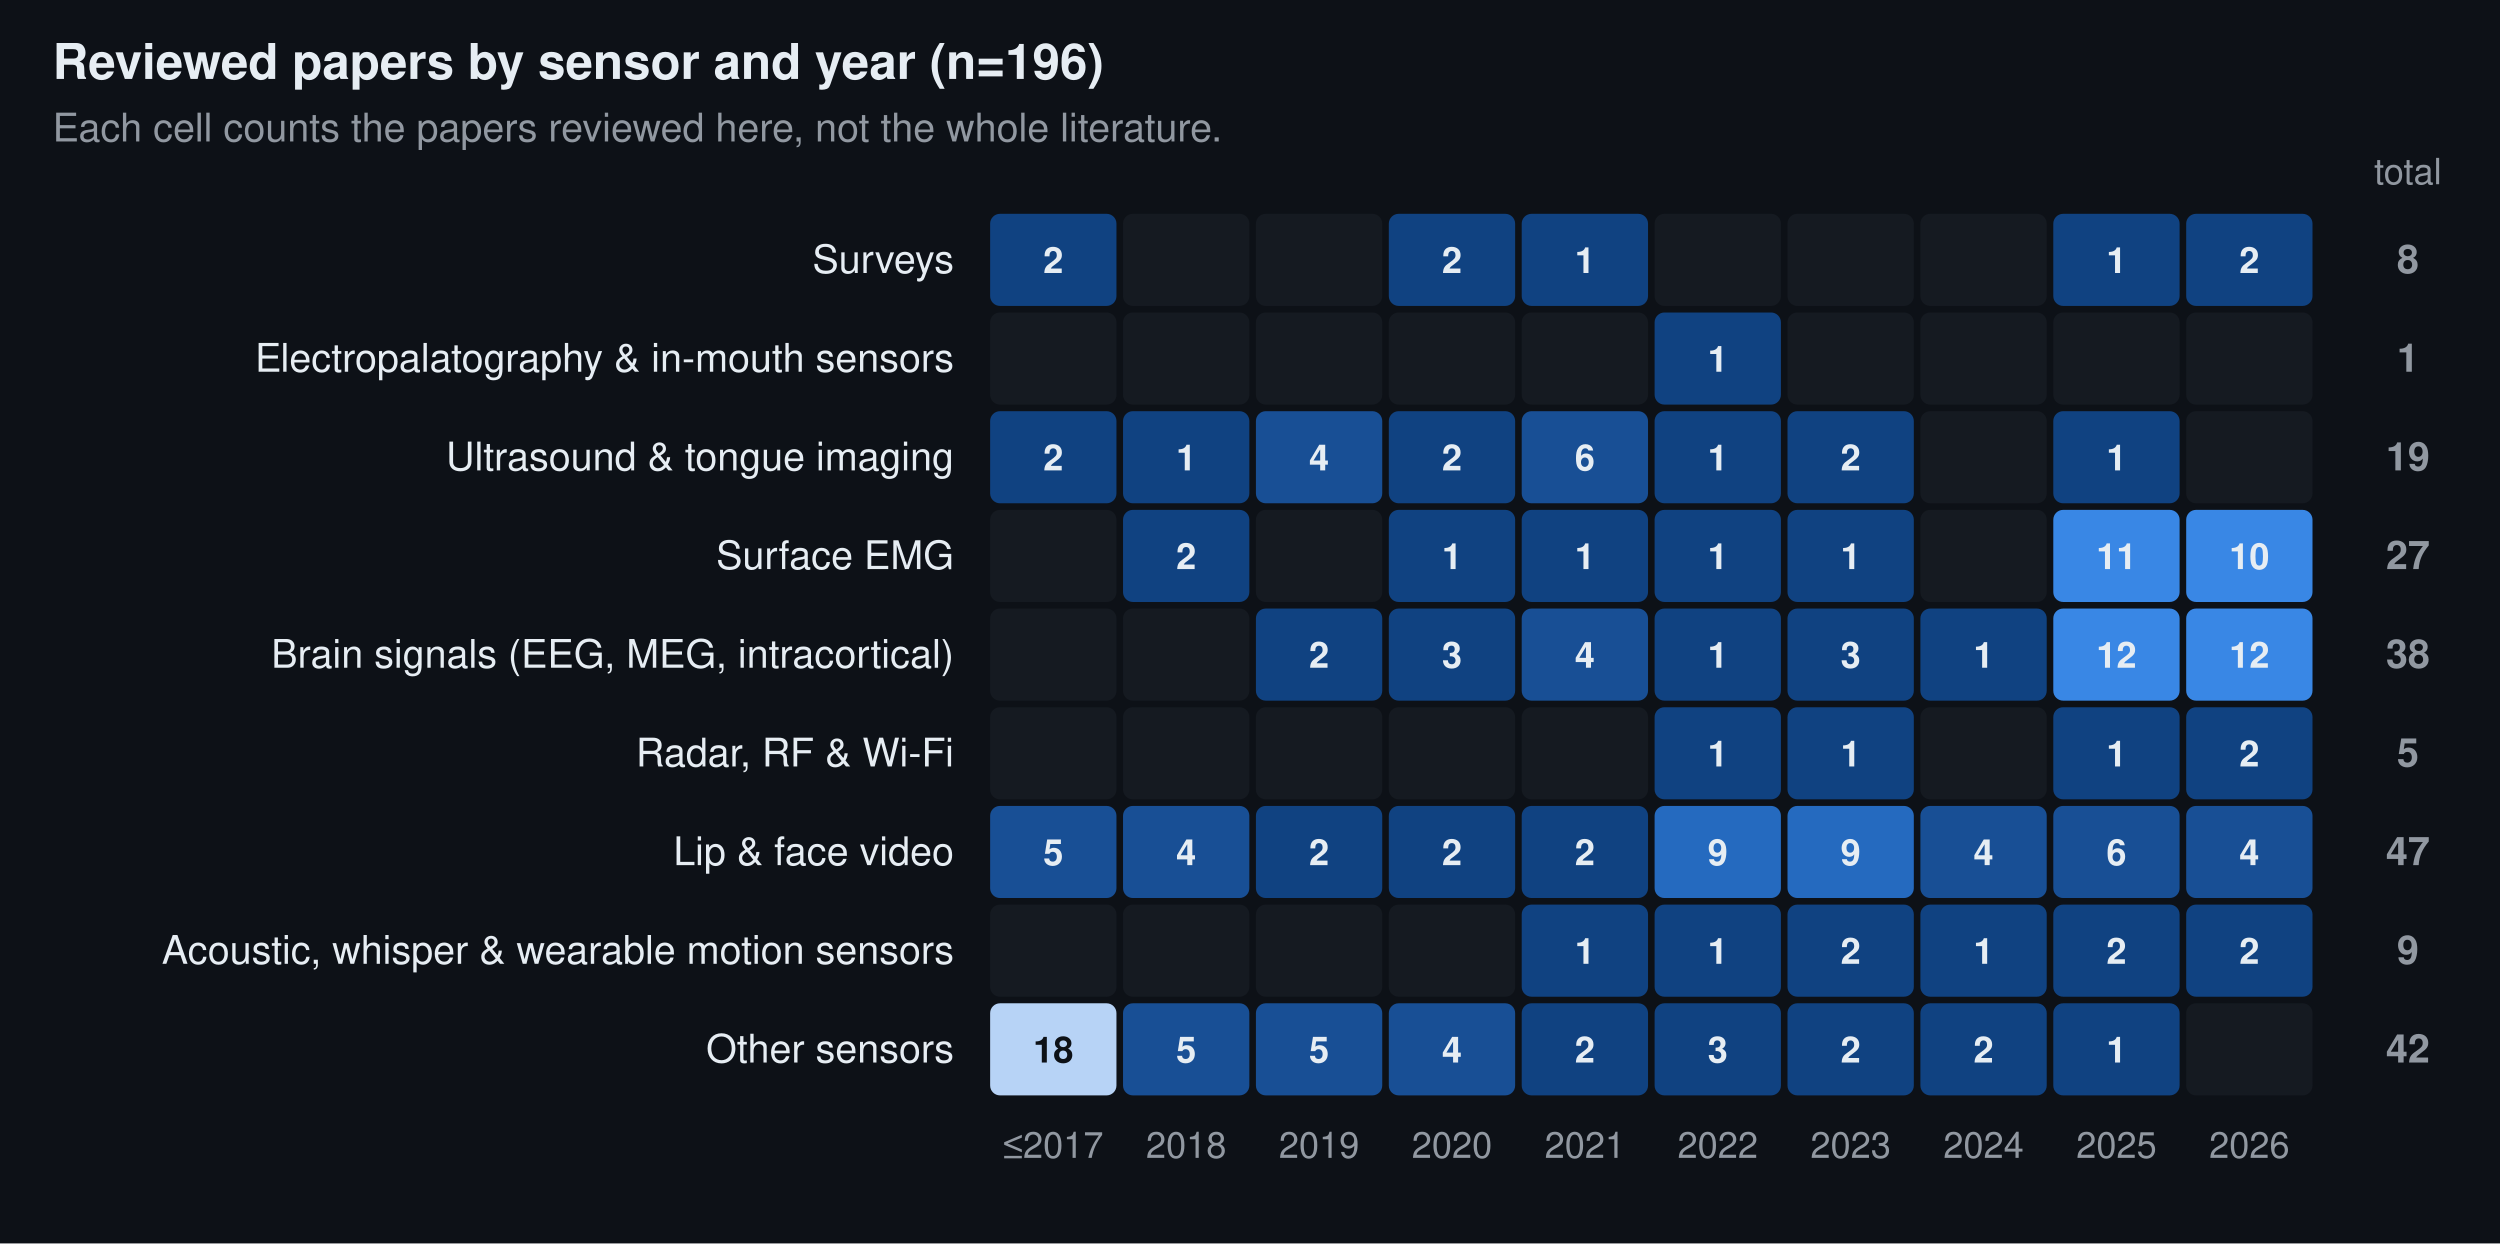
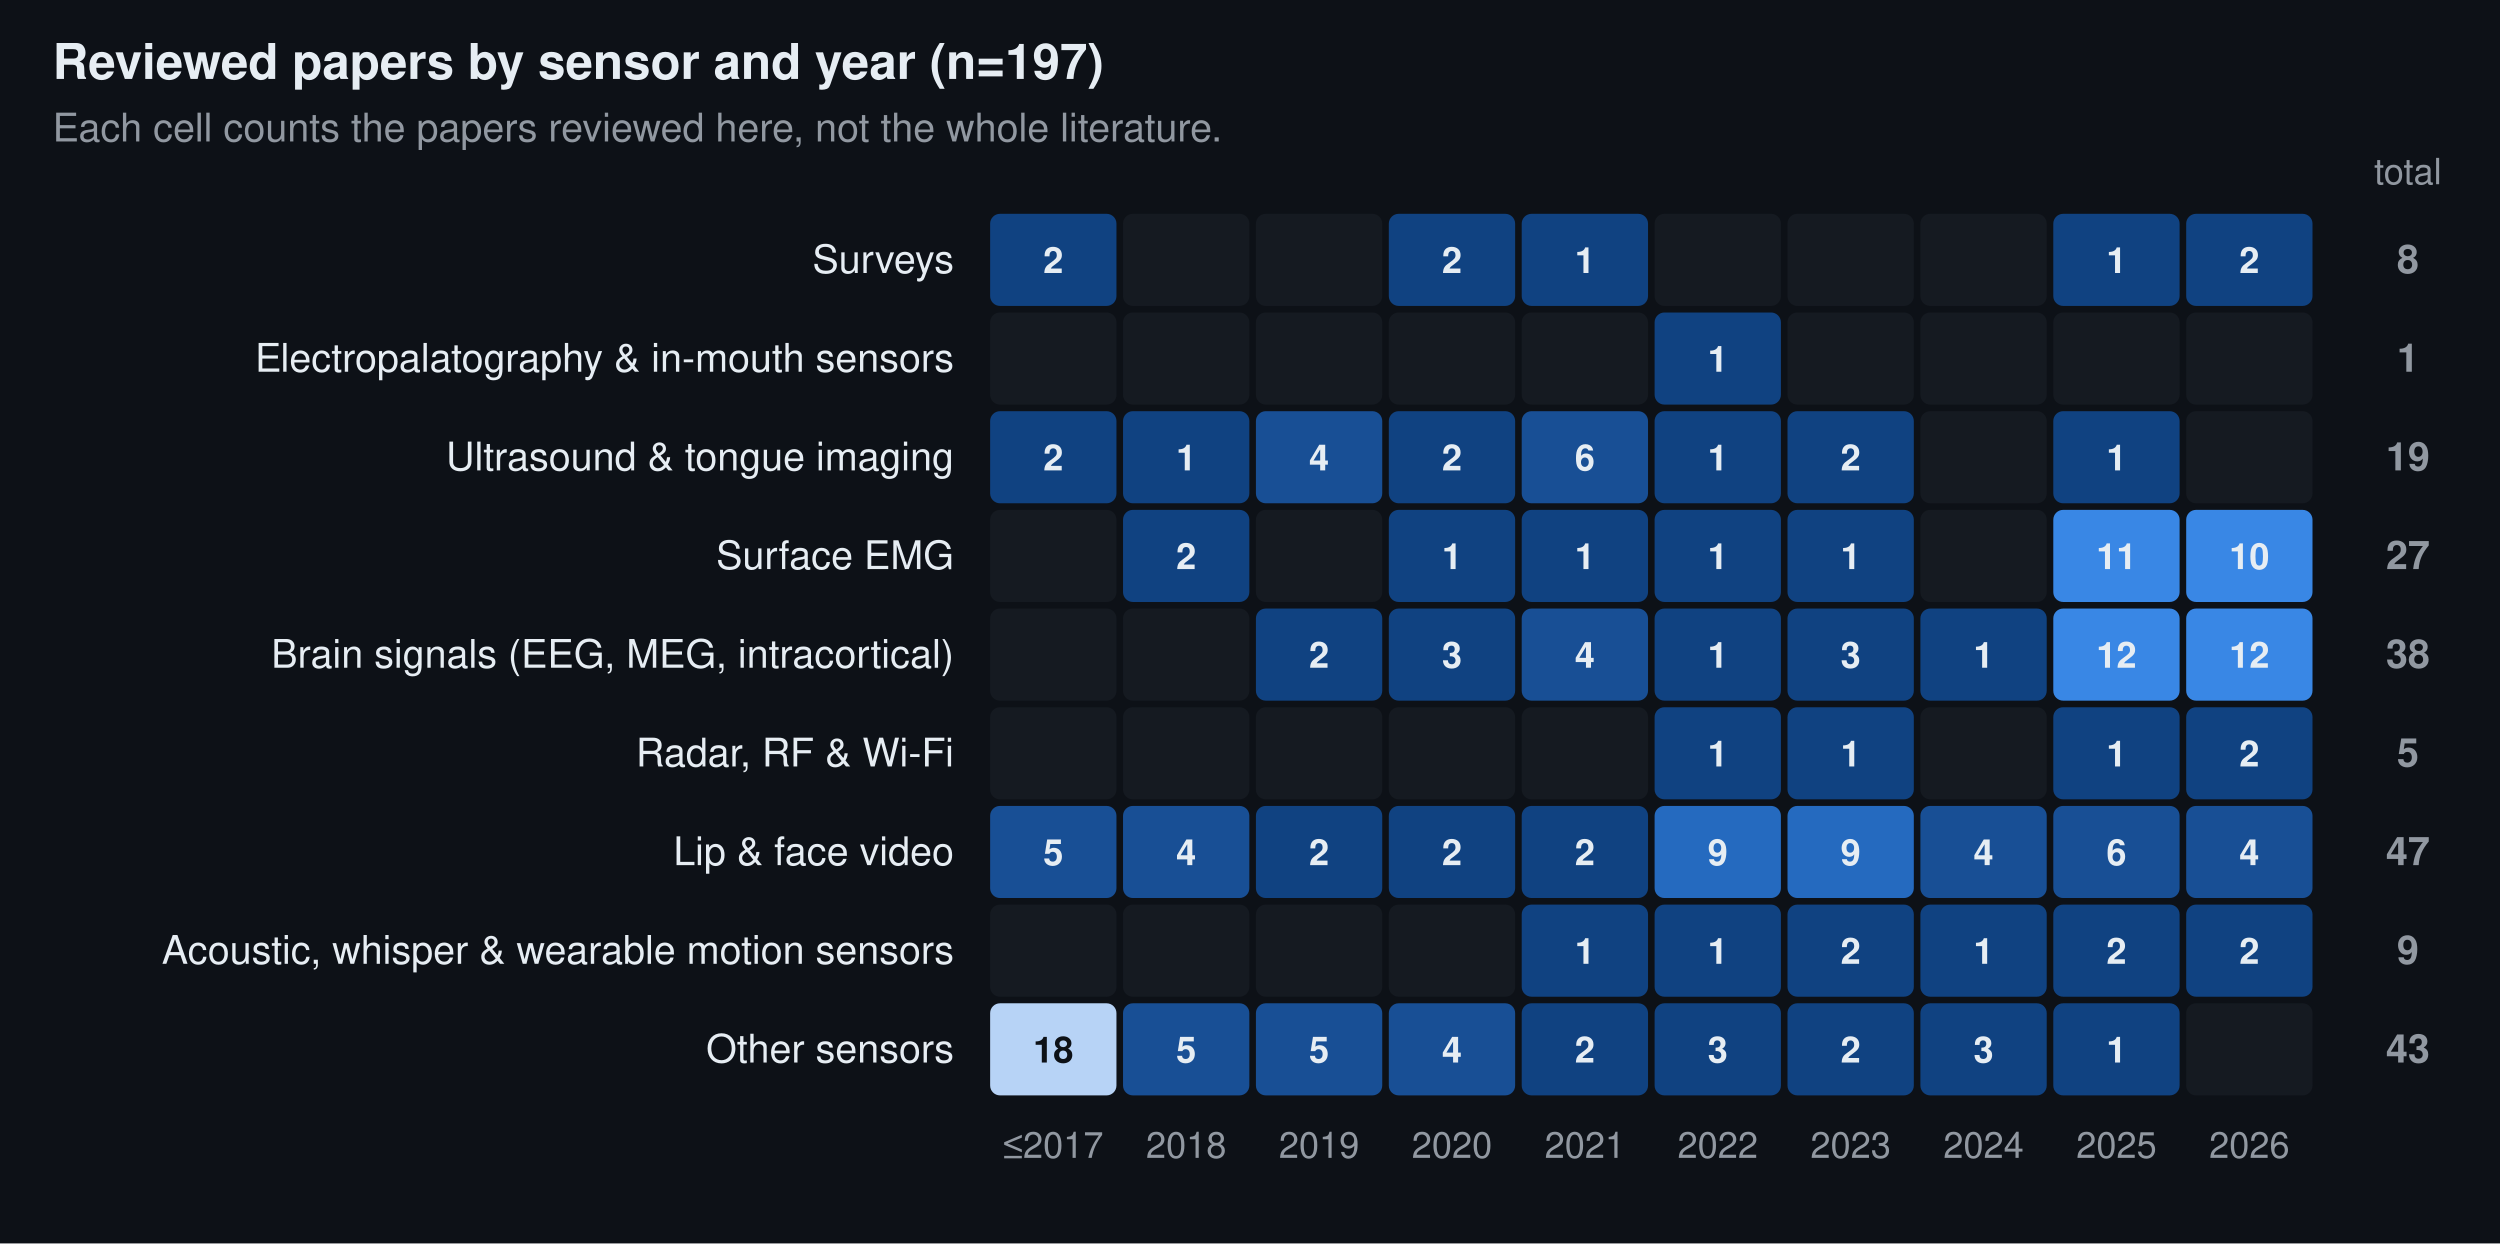
- <svg xmlns="http://www.w3.org/2000/svg" width="760" height="378" viewBox="0 0 760 378" font-family="-apple-system, BlinkMacSystemFont, 'Segoe UI', Helvetica, Arial, sans-serif" role="img" aria-label="Reviewed papers by sensor and year (n=196)">
+ <svg xmlns="http://www.w3.org/2000/svg" width="760" height="378" viewBox="0 0 760 378" font-family="-apple-system, BlinkMacSystemFont, 'Segoe UI', Helvetica, Arial, sans-serif" role="img" aria-label="Reviewed papers by sensor and year (n=197)">
  <rect width="760" height="378" fill="#0d1117" />
-   <text x="16.0" y="24.0" font-size="15" fill="#e6edf3" text-anchor="start" font-weight="600">Reviewed papers by sensor and year (n=196)</text>
+   <text x="16.0" y="24.0" font-size="15" fill="#e6edf3" text-anchor="start" font-weight="600">Reviewed papers by sensor and year (n=197)</text>
  <text x="16.0" y="43.0" font-size="12" fill="#9198a1" text-anchor="start">Each cell counts the papers reviewed here, not the whole literature.</text>
  <text x="320.2" y="352.0" font-size="11" fill="#9198a1" text-anchor="middle">≤2017</text>
  <text x="360.6" y="352.0" font-size="11" fill="#9198a1" text-anchor="middle">2018</text>
  <text x="401.0" y="352.0" font-size="11" fill="#9198a1" text-anchor="middle">2019</text>
  <text x="441.4" y="352.0" font-size="11" fill="#9198a1" text-anchor="middle">2020</text>
  <text x="481.8" y="352.0" font-size="11" fill="#9198a1" text-anchor="middle">2021</text>
  <text x="522.2" y="352.0" font-size="11" fill="#9198a1" text-anchor="middle">2022</text>
  <text x="562.6" y="352.0" font-size="11" fill="#9198a1" text-anchor="middle">2023</text>
  <text x="603.0" y="352.0" font-size="11" fill="#9198a1" text-anchor="middle">2024</text>
  <text x="643.4" y="352.0" font-size="11" fill="#9198a1" text-anchor="middle">2025</text>
  <text x="683.8" y="352.0" font-size="11" fill="#9198a1" text-anchor="middle">2026</text>
  <text x="732.0" y="56.0" font-size="11" fill="#9198a1" text-anchor="middle">total</text>
  <text x="290.0" y="83.0" font-size="12" fill="#e6edf3" text-anchor="end">Surveys</text>
  <rect x="301.0" y="65.0" width="38.4" height="28.0" rx="3" fill="#104281" />
  <text x="320.2" y="83.0" font-size="11" fill="#e6edf3" text-anchor="middle" font-weight="600">2</text>
  <rect x="341.4" y="65.0" width="38.4" height="28.0" rx="3" fill="#151a21" />
  <rect x="381.8" y="65.0" width="38.4" height="28.0" rx="3" fill="#151a21" />
  <rect x="422.2" y="65.0" width="38.4" height="28.0" rx="3" fill="#104281" />
  <text x="441.4" y="83.0" font-size="11" fill="#e6edf3" text-anchor="middle" font-weight="600">2</text>
  <rect x="462.6" y="65.0" width="38.4" height="28.0" rx="3" fill="#104281" />
  <text x="481.8" y="83.0" font-size="11" fill="#e6edf3" text-anchor="middle" font-weight="600">1</text>
  <rect x="503.0" y="65.0" width="38.4" height="28.0" rx="3" fill="#151a21" />
  <rect x="543.4" y="65.0" width="38.4" height="28.0" rx="3" fill="#151a21" />
  <rect x="583.8" y="65.0" width="38.4" height="28.0" rx="3" fill="#151a21" />
  <rect x="624.2" y="65.0" width="38.4" height="28.0" rx="3" fill="#104281" />
  <text x="643.4" y="83.0" font-size="11" fill="#e6edf3" text-anchor="middle" font-weight="600">1</text>
  <rect x="664.6" y="65.0" width="38.4" height="28.0" rx="3" fill="#104281" />
  <text x="683.8" y="83.0" font-size="11" fill="#e6edf3" text-anchor="middle" font-weight="600">2</text>
  <text x="732.0" y="83.0" font-size="12" fill="#9198a1" text-anchor="middle" font-weight="600">8</text>
  <text x="290.0" y="113.0" font-size="12" fill="#e6edf3" text-anchor="end">Electropalatography &amp; in-mouth sensors</text>
  <rect x="301.0" y="95.0" width="38.4" height="28.0" rx="3" fill="#151a21" />
  <rect x="341.4" y="95.0" width="38.4" height="28.0" rx="3" fill="#151a21" />
  <rect x="381.8" y="95.0" width="38.4" height="28.0" rx="3" fill="#151a21" />
  <rect x="422.2" y="95.0" width="38.4" height="28.0" rx="3" fill="#151a21" />
  <rect x="462.6" y="95.0" width="38.4" height="28.0" rx="3" fill="#151a21" />
  <rect x="503.0" y="95.0" width="38.4" height="28.0" rx="3" fill="#104281" />
  <text x="522.2" y="113.0" font-size="11" fill="#e6edf3" text-anchor="middle" font-weight="600">1</text>
  <rect x="543.4" y="95.0" width="38.4" height="28.0" rx="3" fill="#151a21" />
  <rect x="583.8" y="95.0" width="38.4" height="28.0" rx="3" fill="#151a21" />
  <rect x="624.2" y="95.0" width="38.4" height="28.0" rx="3" fill="#151a21" />
  <rect x="664.6" y="95.0" width="38.4" height="28.0" rx="3" fill="#151a21" />
  <text x="732.0" y="113.0" font-size="12" fill="#9198a1" text-anchor="middle" font-weight="600">1</text>
  <text x="290.0" y="143.0" font-size="12" fill="#e6edf3" text-anchor="end">Ultrasound &amp; tongue imaging</text>
  <rect x="301.0" y="125.0" width="38.4" height="28.0" rx="3" fill="#104281" />
  <text x="320.2" y="143.0" font-size="11" fill="#e6edf3" text-anchor="middle" font-weight="600">2</text>
  <rect x="341.4" y="125.0" width="38.4" height="28.0" rx="3" fill="#104281" />
  <text x="360.6" y="143.0" font-size="11" fill="#e6edf3" text-anchor="middle" font-weight="600">1</text>
  <rect x="381.8" y="125.0" width="38.4" height="28.0" rx="3" fill="#184f95" />
  <text x="401.0" y="143.0" font-size="11" fill="#e6edf3" text-anchor="middle" font-weight="600">4</text>
  <rect x="422.2" y="125.0" width="38.4" height="28.0" rx="3" fill="#104281" />
  <text x="441.4" y="143.0" font-size="11" fill="#e6edf3" text-anchor="middle" font-weight="600">2</text>
  <rect x="462.6" y="125.0" width="38.4" height="28.0" rx="3" fill="#184f95" />
  <text x="481.8" y="143.0" font-size="11" fill="#e6edf3" text-anchor="middle" font-weight="600">6</text>
  <rect x="503.0" y="125.0" width="38.4" height="28.0" rx="3" fill="#104281" />
  <text x="522.2" y="143.0" font-size="11" fill="#e6edf3" text-anchor="middle" font-weight="600">1</text>
  <rect x="543.4" y="125.0" width="38.4" height="28.0" rx="3" fill="#104281" />
  <text x="562.6" y="143.0" font-size="11" fill="#e6edf3" text-anchor="middle" font-weight="600">2</text>
  <rect x="583.8" y="125.0" width="38.4" height="28.0" rx="3" fill="#151a21" />
  <rect x="624.2" y="125.0" width="38.4" height="28.0" rx="3" fill="#104281" />
  <text x="643.4" y="143.0" font-size="11" fill="#e6edf3" text-anchor="middle" font-weight="600">1</text>
  <rect x="664.6" y="125.0" width="38.4" height="28.0" rx="3" fill="#151a21" />
  <text x="732.0" y="143.0" font-size="12" fill="#9198a1" text-anchor="middle" font-weight="600">19</text>
  <text x="290.0" y="173.0" font-size="12" fill="#e6edf3" text-anchor="end">Surface EMG</text>
  <rect x="301.0" y="155.0" width="38.4" height="28.0" rx="3" fill="#151a21" />
  <rect x="341.4" y="155.0" width="38.4" height="28.0" rx="3" fill="#104281" />
  <text x="360.6" y="173.0" font-size="11" fill="#e6edf3" text-anchor="middle" font-weight="600">2</text>
  <rect x="381.8" y="155.0" width="38.4" height="28.0" rx="3" fill="#151a21" />
  <rect x="422.2" y="155.0" width="38.4" height="28.0" rx="3" fill="#104281" />
  <text x="441.4" y="173.0" font-size="11" fill="#e6edf3" text-anchor="middle" font-weight="600">1</text>
  <rect x="462.6" y="155.0" width="38.4" height="28.0" rx="3" fill="#104281" />
  <text x="481.8" y="173.0" font-size="11" fill="#e6edf3" text-anchor="middle" font-weight="600">1</text>
  <rect x="503.0" y="155.0" width="38.4" height="28.0" rx="3" fill="#104281" />
  <text x="522.2" y="173.0" font-size="11" fill="#e6edf3" text-anchor="middle" font-weight="600">1</text>
  <rect x="543.4" y="155.0" width="38.4" height="28.0" rx="3" fill="#104281" />
  <text x="562.6" y="173.0" font-size="11" fill="#e6edf3" text-anchor="middle" font-weight="600">1</text>
  <rect x="583.8" y="155.0" width="38.4" height="28.0" rx="3" fill="#151a21" />
  <rect x="624.2" y="155.0" width="38.4" height="28.0" rx="3" fill="#3987e5" />
  <text x="643.4" y="173.0" font-size="11" fill="#e6edf3" text-anchor="middle" font-weight="600">11</text>
  <rect x="664.6" y="155.0" width="38.4" height="28.0" rx="3" fill="#3987e5" />
  <text x="683.8" y="173.0" font-size="11" fill="#e6edf3" text-anchor="middle" font-weight="600">10</text>
  <text x="732.0" y="173.0" font-size="12" fill="#9198a1" text-anchor="middle" font-weight="600">27</text>
  <text x="290.0" y="203.0" font-size="12" fill="#e6edf3" text-anchor="end">Brain signals (EEG, MEG, intracortical)</text>
  <rect x="301.0" y="185.0" width="38.4" height="28.0" rx="3" fill="#151a21" />
  <rect x="341.4" y="185.0" width="38.4" height="28.0" rx="3" fill="#151a21" />
  <rect x="381.8" y="185.0" width="38.4" height="28.0" rx="3" fill="#104281" />
  <text x="401.0" y="203.0" font-size="11" fill="#e6edf3" text-anchor="middle" font-weight="600">2</text>
  <rect x="422.2" y="185.0" width="38.4" height="28.0" rx="3" fill="#104281" />
  <text x="441.4" y="203.0" font-size="11" fill="#e6edf3" text-anchor="middle" font-weight="600">3</text>
  <rect x="462.6" y="185.0" width="38.4" height="28.0" rx="3" fill="#184f95" />
  <text x="481.8" y="203.0" font-size="11" fill="#e6edf3" text-anchor="middle" font-weight="600">4</text>
  <rect x="503.0" y="185.0" width="38.4" height="28.0" rx="3" fill="#104281" />
  <text x="522.2" y="203.0" font-size="11" fill="#e6edf3" text-anchor="middle" font-weight="600">1</text>
  <rect x="543.4" y="185.0" width="38.4" height="28.0" rx="3" fill="#104281" />
  <text x="562.6" y="203.0" font-size="11" fill="#e6edf3" text-anchor="middle" font-weight="600">3</text>
  <rect x="583.8" y="185.0" width="38.4" height="28.0" rx="3" fill="#104281" />
  <text x="603.0" y="203.0" font-size="11" fill="#e6edf3" text-anchor="middle" font-weight="600">1</text>
  <rect x="624.2" y="185.0" width="38.4" height="28.0" rx="3" fill="#3987e5" />
  <text x="643.4" y="203.0" font-size="11" fill="#e6edf3" text-anchor="middle" font-weight="600">12</text>
  <rect x="664.6" y="185.0" width="38.4" height="28.0" rx="3" fill="#3987e5" />
  <text x="683.8" y="203.0" font-size="11" fill="#e6edf3" text-anchor="middle" font-weight="600">12</text>
  <text x="732.0" y="203.0" font-size="12" fill="#9198a1" text-anchor="middle" font-weight="600">38</text>
  <text x="290.0" y="233.0" font-size="12" fill="#e6edf3" text-anchor="end">Radar, RF &amp; Wi-Fi</text>
  <rect x="301.0" y="215.0" width="38.4" height="28.0" rx="3" fill="#151a21" />
  <rect x="341.4" y="215.0" width="38.4" height="28.0" rx="3" fill="#151a21" />
  <rect x="381.8" y="215.0" width="38.4" height="28.0" rx="3" fill="#151a21" />
  <rect x="422.2" y="215.0" width="38.4" height="28.0" rx="3" fill="#151a21" />
  <rect x="462.6" y="215.0" width="38.4" height="28.0" rx="3" fill="#151a21" />
  <rect x="503.0" y="215.0" width="38.4" height="28.0" rx="3" fill="#104281" />
  <text x="522.2" y="233.0" font-size="11" fill="#e6edf3" text-anchor="middle" font-weight="600">1</text>
  <rect x="543.4" y="215.0" width="38.4" height="28.0" rx="3" fill="#104281" />
  <text x="562.6" y="233.0" font-size="11" fill="#e6edf3" text-anchor="middle" font-weight="600">1</text>
  <rect x="583.8" y="215.0" width="38.4" height="28.0" rx="3" fill="#151a21" />
  <rect x="624.2" y="215.0" width="38.4" height="28.0" rx="3" fill="#104281" />
  <text x="643.4" y="233.0" font-size="11" fill="#e6edf3" text-anchor="middle" font-weight="600">1</text>
  <rect x="664.6" y="215.0" width="38.4" height="28.0" rx="3" fill="#104281" />
  <text x="683.8" y="233.0" font-size="11" fill="#e6edf3" text-anchor="middle" font-weight="600">2</text>
  <text x="732.0" y="233.0" font-size="12" fill="#9198a1" text-anchor="middle" font-weight="600">5</text>
  <text x="290.0" y="263.0" font-size="12" fill="#e6edf3" text-anchor="end">Lip &amp; face video</text>
  <rect x="301.0" y="245.0" width="38.4" height="28.0" rx="3" fill="#184f95" />
  <text x="320.2" y="263.0" font-size="11" fill="#e6edf3" text-anchor="middle" font-weight="600">5</text>
  <rect x="341.4" y="245.0" width="38.4" height="28.0" rx="3" fill="#184f95" />
  <text x="360.6" y="263.0" font-size="11" fill="#e6edf3" text-anchor="middle" font-weight="600">4</text>
  <rect x="381.8" y="245.0" width="38.4" height="28.0" rx="3" fill="#104281" />
  <text x="401.0" y="263.0" font-size="11" fill="#e6edf3" text-anchor="middle" font-weight="600">2</text>
  <rect x="422.2" y="245.0" width="38.4" height="28.0" rx="3" fill="#104281" />
  <text x="441.4" y="263.0" font-size="11" fill="#e6edf3" text-anchor="middle" font-weight="600">2</text>
  <rect x="462.6" y="245.0" width="38.4" height="28.0" rx="3" fill="#104281" />
  <text x="481.8" y="263.0" font-size="11" fill="#e6edf3" text-anchor="middle" font-weight="600">2</text>
  <rect x="503.0" y="245.0" width="38.4" height="28.0" rx="3" fill="#256abf" />
  <text x="522.2" y="263.0" font-size="11" fill="#e6edf3" text-anchor="middle" font-weight="600">9</text>
  <rect x="543.4" y="245.0" width="38.4" height="28.0" rx="3" fill="#256abf" />
  <text x="562.6" y="263.0" font-size="11" fill="#e6edf3" text-anchor="middle" font-weight="600">9</text>
  <rect x="583.8" y="245.0" width="38.4" height="28.0" rx="3" fill="#184f95" />
  <text x="603.0" y="263.0" font-size="11" fill="#e6edf3" text-anchor="middle" font-weight="600">4</text>
  <rect x="624.2" y="245.0" width="38.4" height="28.0" rx="3" fill="#184f95" />
  <text x="643.4" y="263.0" font-size="11" fill="#e6edf3" text-anchor="middle" font-weight="600">6</text>
  <rect x="664.6" y="245.0" width="38.4" height="28.0" rx="3" fill="#184f95" />
  <text x="683.8" y="263.0" font-size="11" fill="#e6edf3" text-anchor="middle" font-weight="600">4</text>
  <text x="732.0" y="263.0" font-size="12" fill="#9198a1" text-anchor="middle" font-weight="600">47</text>
  <text x="290.0" y="293.0" font-size="12" fill="#e6edf3" text-anchor="end">Acoustic, whisper &amp; wearable motion sensors</text>
  <rect x="301.0" y="275.0" width="38.4" height="28.0" rx="3" fill="#151a21" />
  <rect x="341.4" y="275.0" width="38.4" height="28.0" rx="3" fill="#151a21" />
  <rect x="381.8" y="275.0" width="38.4" height="28.0" rx="3" fill="#151a21" />
  <rect x="422.2" y="275.0" width="38.4" height="28.0" rx="3" fill="#151a21" />
  <rect x="462.6" y="275.0" width="38.4" height="28.0" rx="3" fill="#104281" />
  <text x="481.8" y="293.0" font-size="11" fill="#e6edf3" text-anchor="middle" font-weight="600">1</text>
  <rect x="503.0" y="275.0" width="38.4" height="28.0" rx="3" fill="#104281" />
  <text x="522.2" y="293.0" font-size="11" fill="#e6edf3" text-anchor="middle" font-weight="600">1</text>
  <rect x="543.4" y="275.0" width="38.4" height="28.0" rx="3" fill="#104281" />
  <text x="562.6" y="293.0" font-size="11" fill="#e6edf3" text-anchor="middle" font-weight="600">2</text>
  <rect x="583.8" y="275.0" width="38.4" height="28.0" rx="3" fill="#104281" />
  <text x="603.0" y="293.0" font-size="11" fill="#e6edf3" text-anchor="middle" font-weight="600">1</text>
  <rect x="624.2" y="275.0" width="38.4" height="28.0" rx="3" fill="#104281" />
  <text x="643.4" y="293.0" font-size="11" fill="#e6edf3" text-anchor="middle" font-weight="600">2</text>
  <rect x="664.6" y="275.0" width="38.4" height="28.0" rx="3" fill="#104281" />
  <text x="683.8" y="293.0" font-size="11" fill="#e6edf3" text-anchor="middle" font-weight="600">2</text>
  <text x="732.0" y="293.0" font-size="12" fill="#9198a1" text-anchor="middle" font-weight="600">9</text>
  <text x="290.0" y="323.0" font-size="12" fill="#e6edf3" text-anchor="end">Other sensors</text>
  <rect x="301.0" y="305.0" width="38.4" height="28.0" rx="3" fill="#b7d3f6" />
  <text x="320.2" y="323.0" font-size="11" fill="#0d1117" text-anchor="middle" font-weight="600">18</text>
  <rect x="341.4" y="305.0" width="38.4" height="28.0" rx="3" fill="#184f95" />
  <text x="360.6" y="323.0" font-size="11" fill="#e6edf3" text-anchor="middle" font-weight="600">5</text>
  <rect x="381.8" y="305.0" width="38.4" height="28.0" rx="3" fill="#184f95" />
  <text x="401.0" y="323.0" font-size="11" fill="#e6edf3" text-anchor="middle" font-weight="600">5</text>
  <rect x="422.2" y="305.0" width="38.4" height="28.0" rx="3" fill="#184f95" />
  <text x="441.4" y="323.0" font-size="11" fill="#e6edf3" text-anchor="middle" font-weight="600">4</text>
  <rect x="462.6" y="305.0" width="38.4" height="28.0" rx="3" fill="#104281" />
  <text x="481.8" y="323.0" font-size="11" fill="#e6edf3" text-anchor="middle" font-weight="600">2</text>
  <rect x="503.0" y="305.0" width="38.4" height="28.0" rx="3" fill="#104281" />
  <text x="522.2" y="323.0" font-size="11" fill="#e6edf3" text-anchor="middle" font-weight="600">3</text>
  <rect x="543.4" y="305.0" width="38.4" height="28.0" rx="3" fill="#104281" />
  <text x="562.6" y="323.0" font-size="11" fill="#e6edf3" text-anchor="middle" font-weight="600">2</text>
  <rect x="583.8" y="305.0" width="38.4" height="28.0" rx="3" fill="#104281" />
-   <text x="603.0" y="323.0" font-size="11" fill="#e6edf3" text-anchor="middle" font-weight="600">2</text>
+   <text x="603.0" y="323.0" font-size="11" fill="#e6edf3" text-anchor="middle" font-weight="600">3</text>
  <rect x="624.2" y="305.0" width="38.4" height="28.0" rx="3" fill="#104281" />
  <text x="643.4" y="323.0" font-size="11" fill="#e6edf3" text-anchor="middle" font-weight="600">1</text>
  <rect x="664.6" y="305.0" width="38.4" height="28.0" rx="3" fill="#151a21" />
-   <text x="732.0" y="323.0" font-size="12" fill="#9198a1" text-anchor="middle" font-weight="600">42</text>
+   <text x="732.0" y="323.0" font-size="12" fill="#9198a1" text-anchor="middle" font-weight="600">43</text>
</svg>
